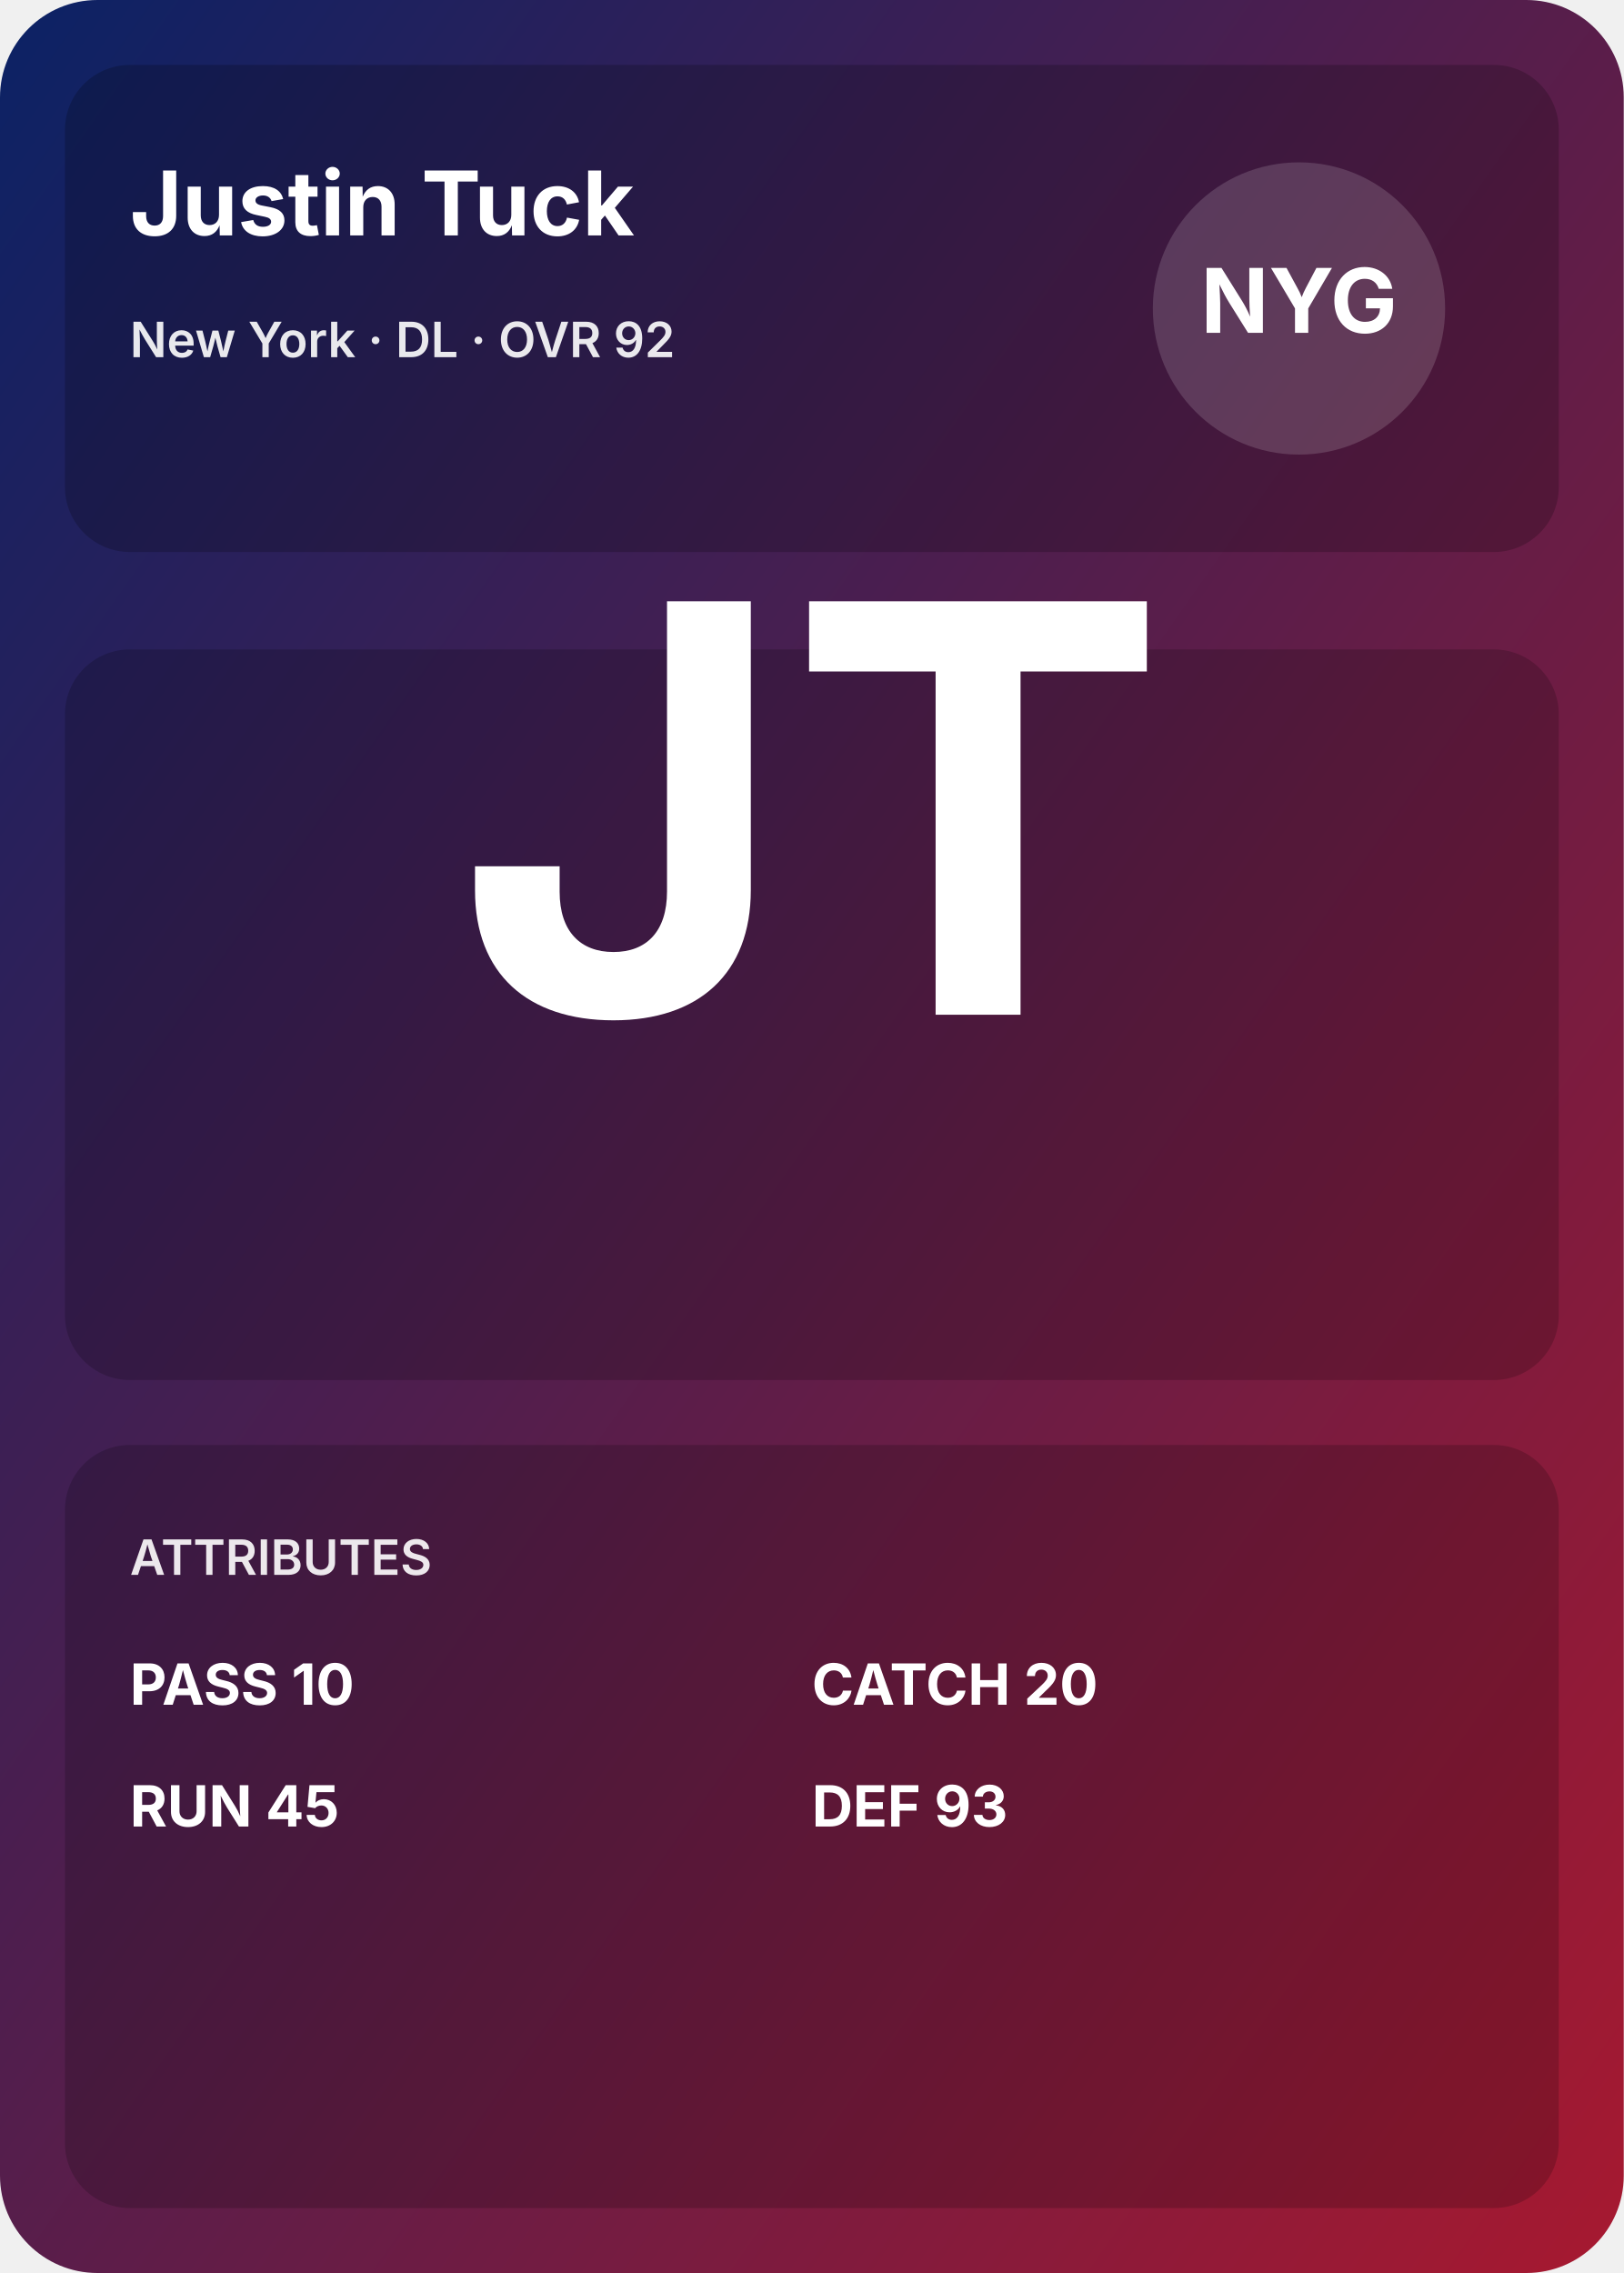
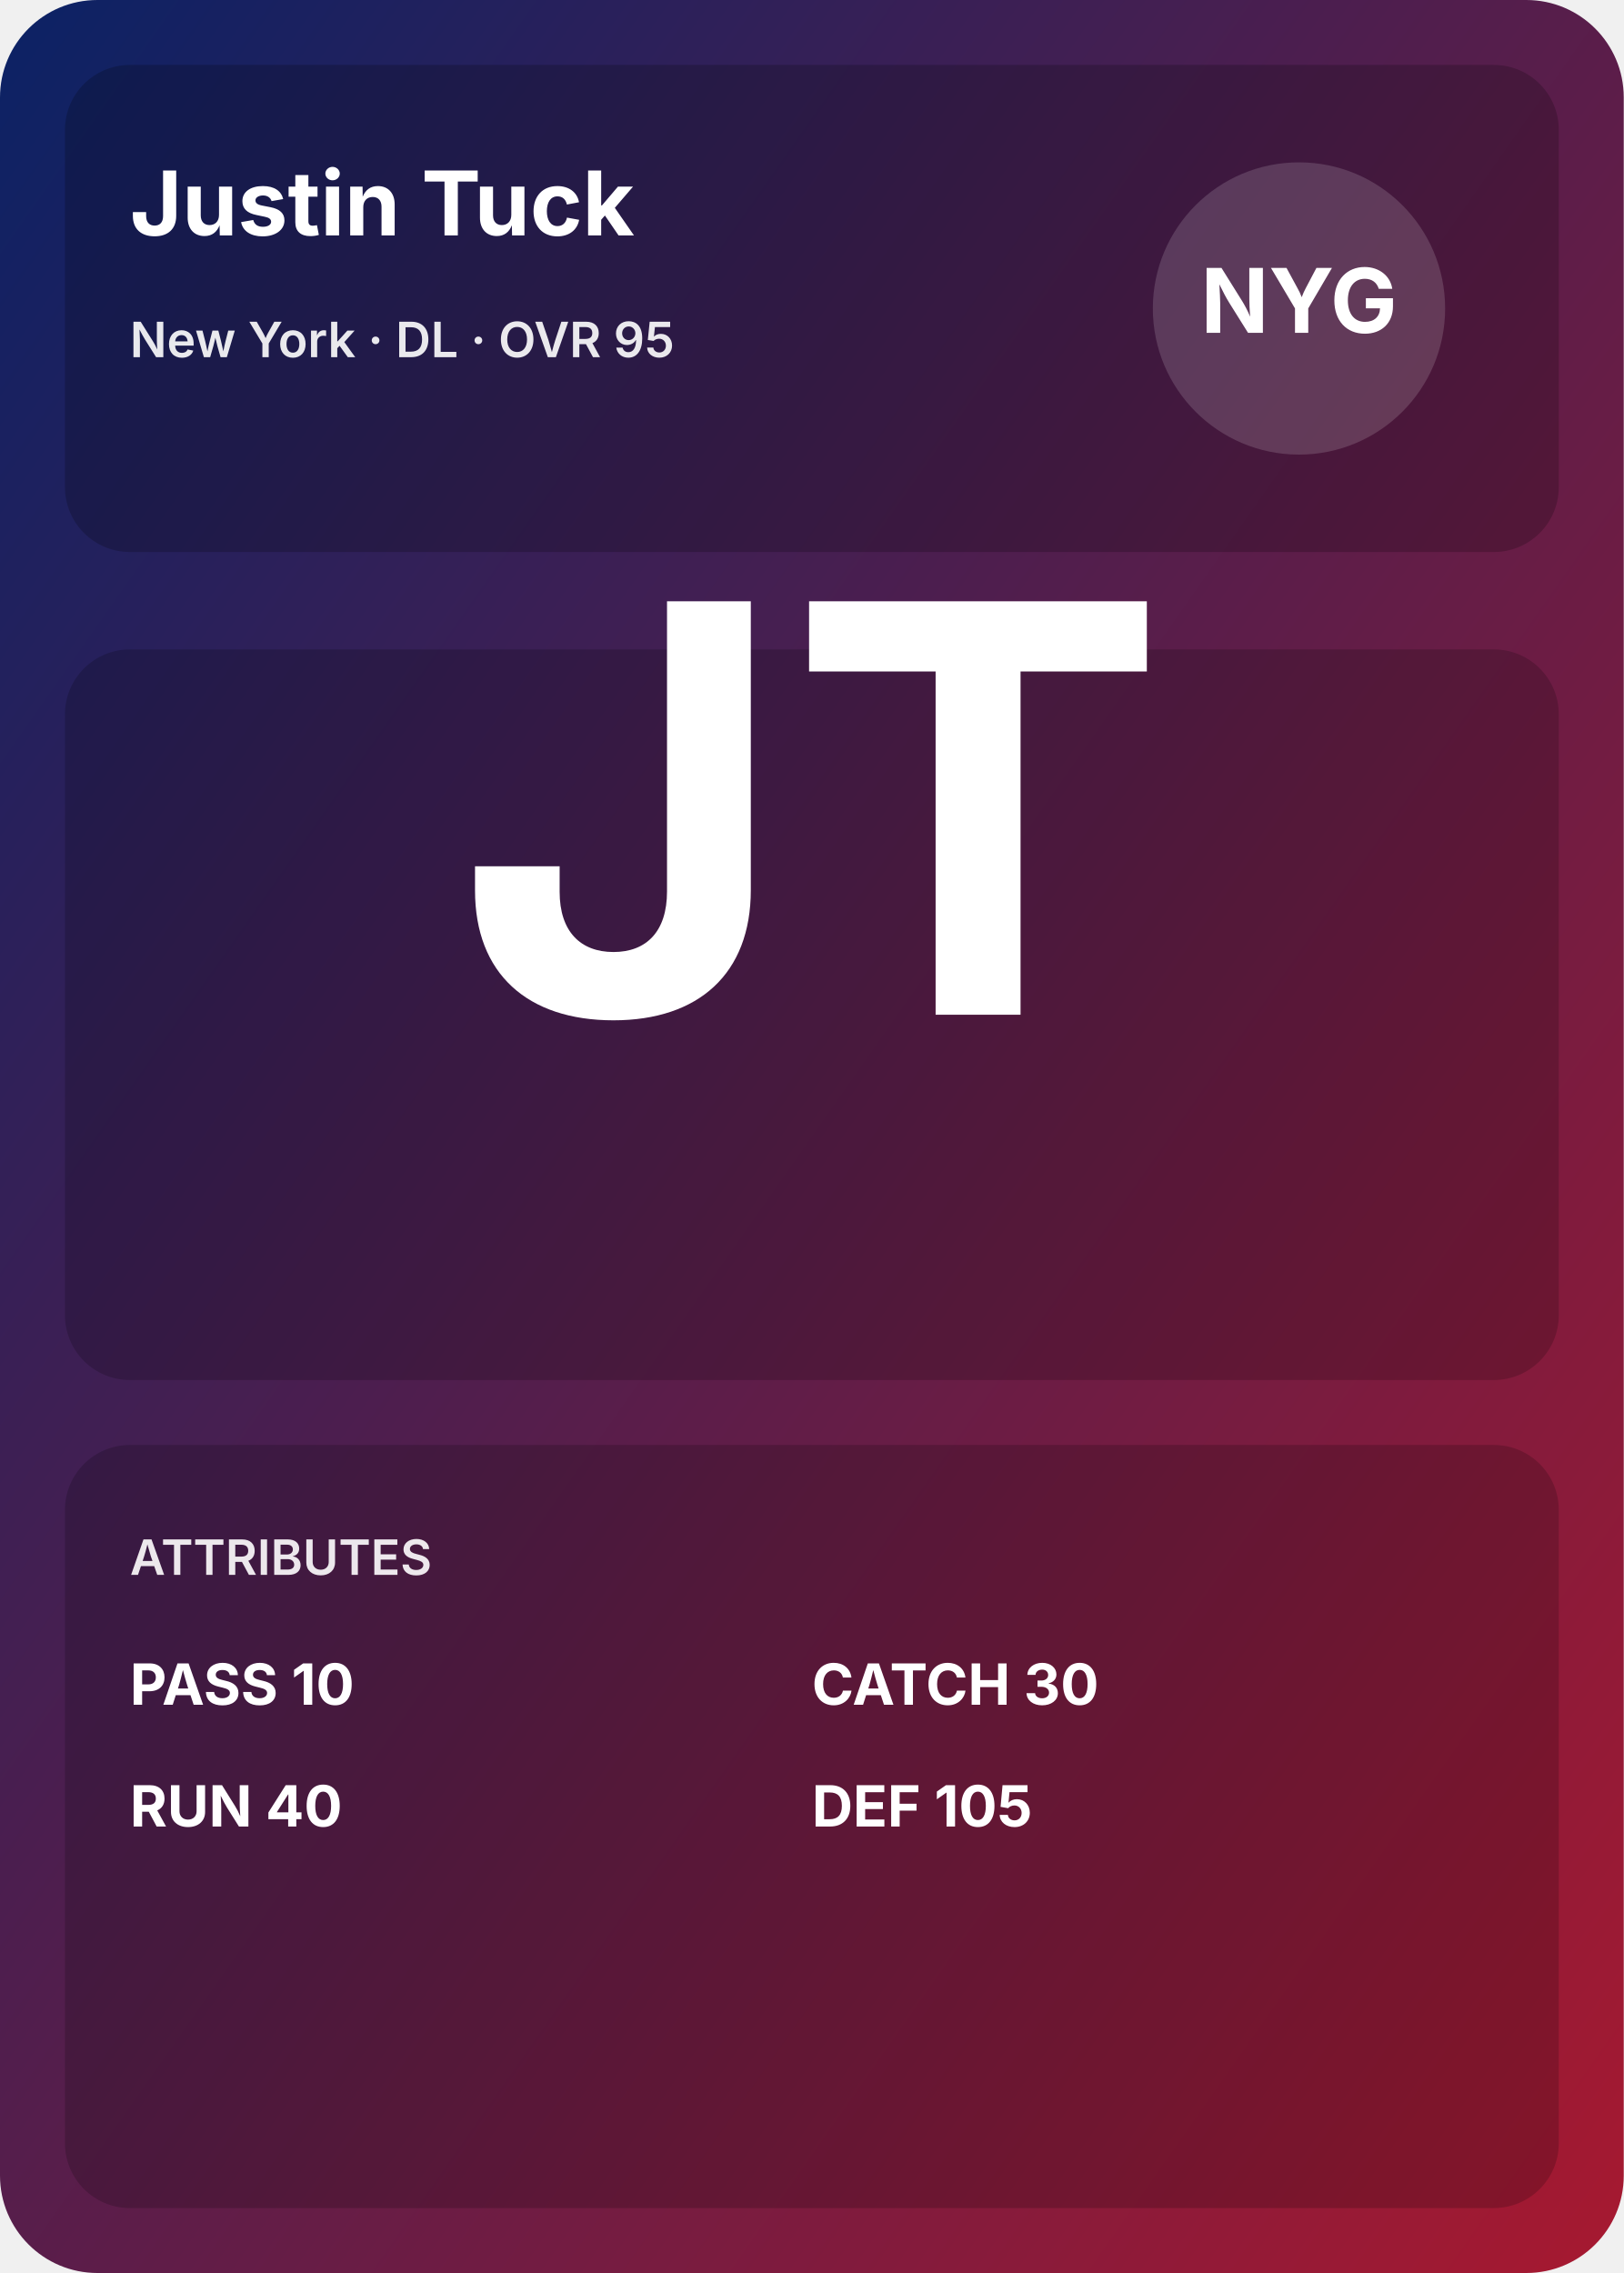
<svg xmlns="http://www.w3.org/2000/svg" viewBox="0 0 400 560">
  <defs>
    <style>
    .title { font: 700 22px Inter, system-ui, -apple-system, Segoe UI, Roboto; fill: #fff; }
    .label { font: 600 12px Inter, system-ui, -apple-system, Segoe UI, Roboto; fill: #fff; opacity: .9; }
    .stat  { font: 700 14px Inter, system-ui, -apple-system, Segoe UI, Roboto; fill: #fff; }
</style>
    <linearGradient id="bg" x1="0" y1="0" x2="1" y2="1">
      <stop offset="0%" stop-color="#0B2265" />
      <stop offset="100%" stop-color="#A71930" />
    </linearGradient>
  </defs>
  <rect x="0" y="0" width="400" height="560" rx="24" fill="url(#bg)" />
  <rect x="16" y="16" width="368" height="120" rx="16" fill="rgba(0,0,0,.2)" />
  <text x="32" y="58" class="title">Justin Tuck</text>
-   <text x="32" y="88" class="label">New York · DL · OVR 92</text>
-   <g transform="translate(0,0)">
+   <text x="32" y="88" class="label">New York · DL · OVR 95</text>
+   <g>
    <circle cx="320" cy="76" r="36" fill="rgba(255,255,255,.15)" />
    <text x="320" y="82" text-anchor="middle" class="title">NYG</text>
  </g>
-   <g transform="translate(0,0)">
+   <g>
    <rect x="16" y="160" width="368" height="180" rx="16" fill="rgba(0,0,0,.18)" />
    <text x="200" y="250" text-anchor="middle" class="title" style="font-size:140px">JT</text>
  </g>
-   <g transform="translate(0,0)">
+   <g>
    <rect x="16" y="356" width="368" height="188" rx="16" fill="rgba(0,0,0,.18)" />
    <text x="32" y="388" class="label">ATTRIBUTES</text>
    <text x="32" y="420" class="stat">PASS 10</text>
-     <text x="32" y="450" class="stat">RUN 45</text>
-     <text x="200" y="420" class="stat">CATCH 20</text>
-     <text x="200" y="450" class="stat">DEF 93</text>
+     <text x="32" y="450" class="stat">RUN 40</text>
+     <text x="200" y="420" class="stat">CATCH 30</text>
+     <text x="200" y="450" class="stat">DEF 105</text>
  </g>
</svg>
